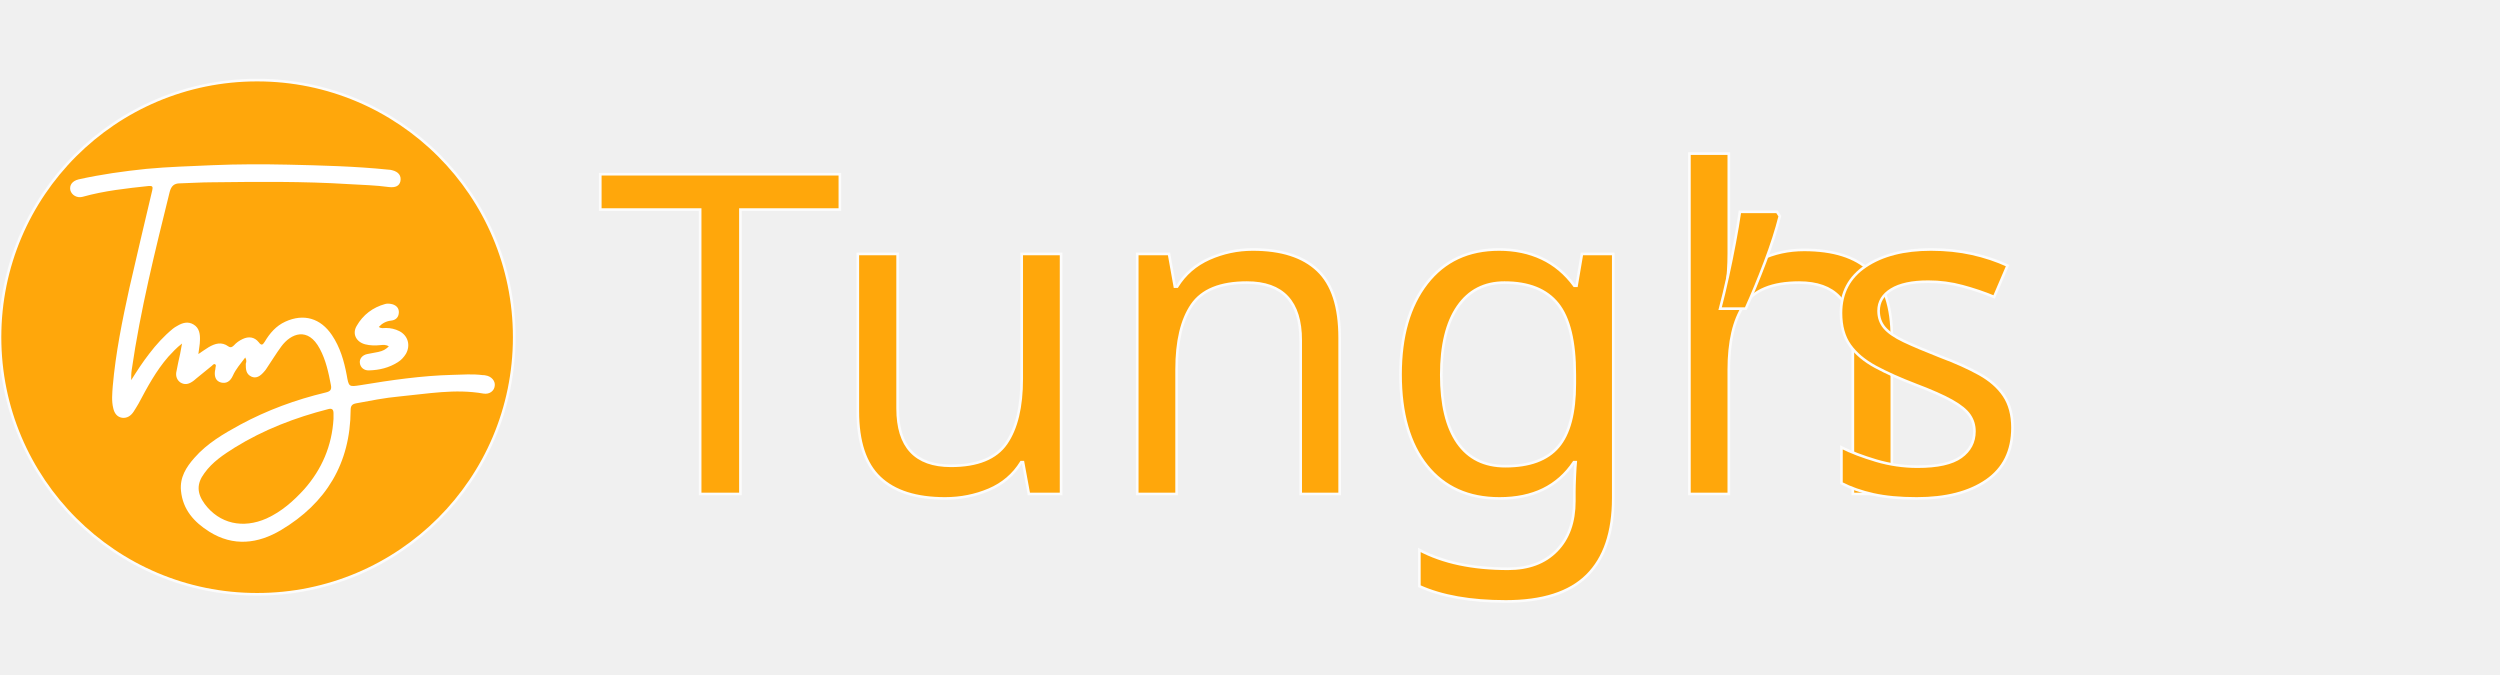
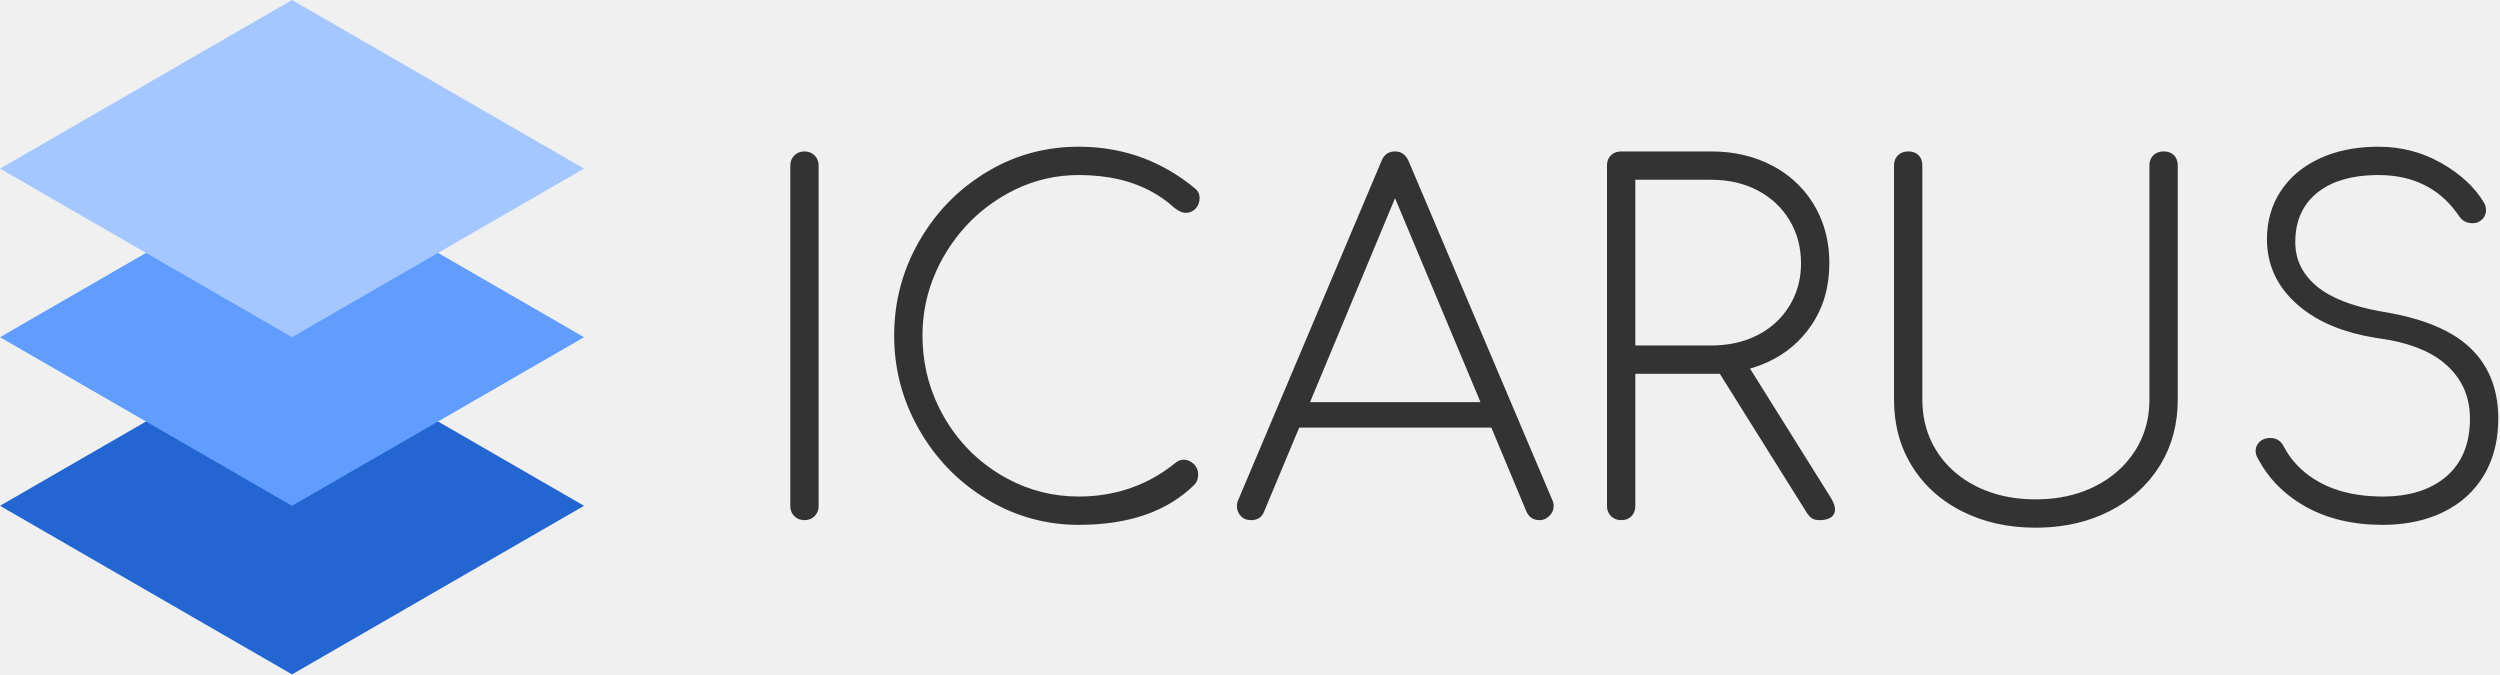
- <svg xmlns="http://www.w3.org/2000/svg" version="1.1" id="레이어_1" x="0px" y="0px" viewBox="0 0 949 256" style="enable-background:new 0 0 949 256;" xml:space="preserve">
-   <style type="text/css">
- 	.st0{fill:#FFA70B;stroke:#FCFCFC;stroke-miterlimit:10;}
- 	.st1{font-family:'D2Coding';}
- 	.st2{font-size:170px;}
- 	.st3{font-family:'BMDoHyeon-OTF-KSCpc-EUC-H';}
- 	.st4{font-size:150px;}
- 	.st5{fill:#FFFFFF;}
- </style>
-   <text transform="matrix(1 0 0 1 226.1613 187.5118)">
-     <tspan x="0" y="0" class="st0 st1 st2">Tungh</tspan>
-     <tspan x="425" y="0" class="st0 st3 st4">’</tspan>
-     <tspan x="464" y="0" class="st0 st1 st2">s</tspan>
-   </text>
-   <g>
-     <circle class="st0" cx="97.6" cy="128" r="97.6" />
-     <g>
-       <path class="st5" d="M93.1,135.7c-1.8,2.4-3.6,4.4-4.7,6.9c-1,2.2-2.5,3.1-4.5,2.6c-1.9-0.5-2.6-2.1-2.3-4.4    c0.1-0.4,0.2-0.8,0.2-1.2c0.1-0.5,0.3-1-0.1-1.3c-0.5-0.3-0.9,0.2-1.2,0.5c-2,1.6-3.9,3.2-5.9,4.8c-0.6,0.5-1.1,1-1.8,1.4    c-1.4,0.9-2.8,1.1-4.3,0.2c-1.3-0.9-1.8-2.3-1.6-3.8c0.4-2.4,1-4.8,1.5-7.2c0.2-1.1,0.4-2.2,0.7-3.8c-2.2,1.7-3.7,3.4-5.2,5    c-4.7,5.4-8,11.6-11.3,17.8c-0.6,1.1-1.3,2.1-1.9,3.1c-1,1.5-2.4,2.5-4.3,2.3c-2-0.3-3-1.8-3.4-3.6c-0.7-2.8-0.4-5.6-0.2-8.4    c1.1-12.6,3.6-24.9,6.3-37.2c2.8-12.4,5.8-24.8,8.7-37.2c0.3-1.3,0.1-1.7-1.3-1.6c-8.4,0.9-16.9,1.8-25.1,4.1    c-2.1,0.6-4.2-0.6-4.7-2.5c-0.4-1.9,0.7-3.5,3.1-4.1c8.5-1.9,17.1-3.1,25.8-4c8.4-0.8,16.8-1,25.2-1.4c9.5-0.4,19-0.4,28.5-0.2    c12.7,0.3,25.4,0.6,38.1,1.9c0.5,0,1,0.1,1.4,0.2c2.5,0.6,3.6,2.1,3.2,4.2c-0.4,1.8-1.9,2.5-4.4,2.2c-5-0.7-10.1-0.8-15.1-1.1    c-17.4-1.1-34.8-0.9-52.1-0.7c-4,0-8.1,0.3-12.1,0.4c-2.2,0-3.3,1-3.9,3.3c-5.5,22.3-11.1,44.7-14.4,67.5    c-0.2,1.3-0.2,2.6-0.2,3.9c2.2-3.5,4.4-6.9,6.9-10.1c2.6-3.4,5.5-6.6,8.9-9.4c0.5-0.4,1.1-0.8,1.7-1.1c2-1.2,4.1-1.8,6.2-0.5    c2.2,1.3,2.5,3.7,2.4,6c0,1.6-0.4,3.2-0.6,5.2c1.5-1,2.6-1.8,3.9-2.6c2.4-1.4,4.9-2.2,7.5-0.3c0.9,0.6,1.5,0.2,2.1-0.4    c0.9-1,2-1.8,3.3-2.4c2.3-1.1,4.5-0.8,6.1,1.2c1.1,1.5,1.6,0.9,2.3-0.2c1.9-3.2,4.3-6,7.8-7.6c7-3.2,13.4-1.3,17.7,5.1    c3.1,4.6,4.6,9.8,5.6,15.1c0.8,4.6,0.8,4.6,5.3,3.9c11.5-1.9,23.1-3.6,34.9-3.9c3.8-0.1,7.6-0.4,11.5,0.1c0.3,0,0.7,0,1,0.1    c2.2,0.3,3.8,2.1,3.5,4c-0.2,1.9-2,3.3-4.3,2.9c-10.7-1.9-21.3,0.1-31.9,1.1c-5.5,0.5-11,1.6-16.4,2.6c-1.6,0.3-2.1,1-2.1,2.6    c-0.1,20.2-9.3,35.3-26.4,45.5c-8.7,5.2-18.1,6.4-27.3,0.6c-5.7-3.6-10-8.3-10.7-15.5c-0.5-5.1,2-9,5.1-12.5    c4.8-5.5,11-9.1,17.4-12.6c10.2-5.5,21.1-9.5,32.4-12.2c1.7-0.4,2.4-1,2-2.9c-0.9-4.7-1.9-9.4-4.2-13.7c-4.5-8.5-11-5.8-14.6-0.9    c-2,2.7-3.8,5.7-5.7,8.5c-0.2,0.3-0.4,0.6-0.6,0.8c-1.8,2.2-3.3,2.9-5,2.2c-2.2-1-2.2-2.9-2.2-4.9    C93.5,137.4,93.7,136.8,93.1,135.7z M126.6,159c0-0.7,0-1.4,0-2.1c0-1.4-0.5-2-2-1.6c-12.5,3.2-24.5,7.8-35.5,14.6    c-4.3,2.7-8.5,5.5-11.5,9.7c-3,4-2.9,7.6,0.1,11.7c5.6,7.5,14.5,9.5,23.5,5.5c5.7-2.6,10.2-6.6,14.3-11.1    C122.2,178.1,126,169.2,126.6,159z" />
-       <path class="st5" d="M143.8,124.1c0.9,0.7,1.8,0.4,2.7,0.4c1.8,0,3.5,0.4,5.1,1.2c3.3,1.7,4.3,5.4,2.5,8.6    c-0.8,1.3-1.8,2.4-3.1,3.2c-3.3,2.1-7,3-10.9,3.1c-1.9,0.1-3.3-1.1-3.5-2.8c-0.2-1.6,0.9-3,2.8-3.4c1.4-0.3,2.8-0.5,4.2-0.8    c1.8-0.4,2.7-0.9,4-2.1c-1-0.7-2.1-0.6-3.1-0.5c-2,0.2-4,0.2-5.9-0.3c-3.4-0.9-5-4-3.2-7c2.4-4.2,6.1-7,10.8-8.3    c1-0.3,1.9-0.1,2.8,0.1c1.6,0.5,2.5,1.6,2.4,3.2c-0.1,1.7-1.1,2.8-2.9,3C146.6,121.9,145.1,122.7,143.8,124.1z" />
-     </g>
+ <svg xmlns="http://www.w3.org/2000/svg" version="1.1" width="949" height="256" viewbox="0 0 949 256">
+   <path fill="#2366d1" d="M110.851 128L221.703 192L110.851 256L0 192Z" />
+   <path fill="#609dff" d="M110.851 64L221.703 128L110.851 192L0 128Z" />
+   <path fill="#a4c7ff" d="M110.851 0L221.703 64L110.851 128L0 64Z" />
+   <g transform="translate(300, 55.695), scale(0.7)" fill="#333">
+     <path d="M 613.888 10.24 L 613.888 137.216 A 60.705 60.705 0 0 0 613.954 140.055 Q 614.553 152.847 620.602 163.316 A 50.135 50.135 0 0 0 621.696 165.12 A 51.598 51.598 0 0 0 624.562 169.185 Q 631.357 177.897 641.762 183.449 A 63.11 63.11 0 0 0 643.456 184.32 A 61.649 61.649 0 0 0 648.369 186.492 Q 659.467 190.833 672.846 191.198 A 90.809 90.809 0 0 0 675.328 191.232 A 90.563 90.563 0 0 0 678.104 191.19 Q 692.78 190.74 704.7 185.489 A 61.259 61.259 0 0 0 707.2 184.32 Q 721.152 177.408 729.088 165.12 A 49.502 49.502 0 0 0 731.322 161.299 Q 736.63 151.203 736.997 139.036 A 60.335 60.335 0 0 0 737.024 137.216 L 737.024 10.24 A 10.857 10.857 0 0 1 737.062 9.315 Q 737.313 6.384 739.2 4.608 A 7.256 7.256 0 0 1 741.925 2.981 Q 743.196 2.56 744.704 2.56 Q 746.956 2.56 748.602 3.369 A 6.472 6.472 0 0 1 750.336 4.608 Q 752.167 6.439 752.361 9.499 A 11.729 11.729 0 0 1 752.384 10.24 L 752.384 137.216 Q 752.384 156.807 743.135 172.194 A 64.077 64.077 0 0 1 742.528 173.184 Q 732.672 188.928 715.136 197.76 Q 698.912 205.931 678.635 206.543 A 109.71 109.71 0 0 1 675.328 206.592 Q 653.056 206.592 635.52 197.76 A 77.835 77.835 0 0 1 632.828 196.338 Q 618.963 188.661 610.337 176.346 A 65.778 65.778 0 0 1 608.256 173.184 Q 598.528 157.44 598.528 137.216 L 598.528 10.24 A 10.857 10.857 0 0 1 598.566 9.315 Q 598.817 6.384 600.704 4.608 A 7.256 7.256 0 0 1 603.429 2.981 Q 604.7 2.56 606.208 2.56 Q 608.46 2.56 610.106 3.369 A 6.472 6.472 0 0 1 611.84 4.608 Q 613.671 6.439 613.865 9.499 A 11.729 11.729 0 0 1 613.888 10.24 Z M 895.488 8.96 A 69.507 69.507 0 0 0 894.88 8.615 Q 879.509 0 861.184 0 A 100.005 100.005 0 0 0 858.79 0.028 Q 842.342 0.422 829.568 6.272 A 61.75 61.75 0 0 0 828.078 6.979 Q 815.456 13.172 808.32 23.936 Q 800.768 35.328 800.768 50.176 Q 800.768 69.697 815.175 83.659 A 59.222 59.222 0 0 0 817.024 85.376 A 60.63 60.63 0 0 0 819.68 87.606 Q 834.727 99.526 859.059 103.529 A 133.91 133.91 0 0 0 861.696 103.936 Q 884.116 107.004 896.419 116.925 A 41.61 41.61 0 0 1 898.432 118.656 A 43.592 43.592 0 0 1 899.28 119.455 Q 910.848 130.653 910.848 147.456 Q 910.848 167.68 898.176 178.688 A 39.281 39.281 0 0 1 893.72 182.034 Q 882.522 189.266 865.531 189.672 A 85.481 85.481 0 0 1 863.488 189.696 A 102.18 102.18 0 0 1 861.3 189.673 Q 845.567 189.336 833.654 184.112 A 55.097 55.097 0 0 1 830.592 182.656 A 56.619 56.619 0 0 1 829.066 181.842 Q 818.274 175.871 811.94 166.114 A 47.528 47.528 0 0 1 809.984 162.816 A 12.115 12.115 0 0 0 809.808 162.46 Q 807.734 158.428 803.571 158.002 A 9.942 9.942 0 0 0 802.56 157.952 A 12.194 12.194 0 0 0 802.217 157.957 Q 798.871 158.051 796.8 160 A 7.449 7.449 0 0 0 796.119 160.731 Q 794.934 162.191 794.688 164.094 A 8.003 8.003 0 0 0 794.624 165.12 A 6.218 6.218 0 0 0 794.708 166.137 Q 794.803 166.708 795.004 167.28 A 7.895 7.895 0 0 0 795.392 168.192 A 65.044 65.044 0 0 0 796.099 169.546 Q 804.091 184.419 819.055 193.615 A 74.4 74.4 0 0 0 821.76 195.2 Q 839.424 205.056 863.488 205.056 Q 879.548 205.056 892.299 199.951 A 62.036 62.036 0 0 0 896.384 198.144 Q 910.592 191.232 918.4 178.176 A 51.186 51.186 0 0 0 920.533 174.225 Q 926.208 162.515 926.208 147.456 A 72.811 72.811 0 0 0 926.178 145.354 Q 925.592 125.061 913.589 111.755 A 49.8 49.8 0 0 0 911.36 109.44 Q 896.512 94.976 864.256 89.6 A 157.882 157.882 0 0 1 862.446 89.288 Q 839.242 85.142 827.904 75.776 A 41.218 41.218 0 0 1 826.977 74.987 Q 816.128 65.472 816.128 51.712 A 49.293 49.293 0 0 1 816.128 51.578 Q 816.175 34.522 828.032 24.96 A 35.234 35.234 0 0 1 828.891 24.289 Q 840.118 15.794 859.213 15.381 A 91.194 91.194 0 0 1 861.184 15.36 A 73.044 73.044 0 0 1 862.037 15.365 Q 888.747 15.677 903.514 35.593 A 59.37 59.37 0 0 1 904.96 37.632 Q 907.22 41.022 911.076 41.419 A 10.261 10.261 0 0 0 912.128 41.472 A 14.543 14.543 0 0 0 912.743 41.459 Q 914.336 41.392 915.2 40.96 A 10.655 10.655 0 0 0 915.336 40.891 Q 916.348 40.366 917.135 39.681 A 7.607 7.607 0 0 0 918.4 38.272 Q 919.197 37.122 919.442 35.787 A 6.761 6.761 0 0 0 919.552 34.56 Q 919.552 32.256 918.528 30.464 Q 911.104 17.92 895.488 8.96 Z M 160.311 0.068 A 110.648 110.648 0 0 0 156.416 0 Q 131.565 0 110.402 11.483 A 99.343 99.343 0 0 0 106.112 13.952 A 109.009 109.009 0 0 0 104.543 14.926 Q 84.677 27.489 72.14 47.479 A 111.393 111.393 0 0 0 69.76 51.456 Q 56.32 75.008 56.32 102.4 Q 56.32 127.331 67.56 149.187 A 107.592 107.592 0 0 0 69.888 153.472 Q 83.456 177.152 106.496 191.104 A 103.444 103.444 0 0 0 108.082 192.045 Q 130.459 205.056 156.416 205.056 Q 197.376 205.056 219.392 183.04 Q 220.918 181.296 221.145 178.624 A 11.364 11.364 0 0 0 221.184 177.664 Q 221.184 174.906 219.514 172.852 A 8.614 8.614 0 0 0 218.752 172.032 A 10.501 10.501 0 0 0 218.638 171.925 Q 216.248 169.728 213.248 169.728 A 6.244 6.244 0 0 0 211.549 169.961 Q 210.906 170.141 210.291 170.463 A 7.508 7.508 0 0 0 209.408 171.008 Q 186.624 189.696 156.416 189.696 Q 135.765 189.696 117.743 180.022 A 87.237 87.237 0 0 1 114.048 177.92 Q 94.464 166.144 83.072 146.048 Q 72.704 127.758 71.772 106.604 A 95.549 95.549 0 0 1 71.68 102.4 Q 71.68 79.616 83.2 59.52 A 97.348 97.348 0 0 1 83.35 59.26 Q 94.847 39.346 114.304 27.392 A 88.056 88.056 0 0 1 117.155 25.713 Q 133.663 16.406 152.218 15.466 A 82.911 82.911 0 0 1 156.416 15.36 A 117.212 117.212 0 0 1 156.817 15.361 Q 180.184 15.441 196.829 24.848 A 63.01 63.01 0 0 1 207.872 32.768 A 23.034 23.034 0 0 0 208.339 33.158 Q 211.641 35.84 214.272 35.84 A 9.974 9.974 0 0 0 214.911 35.82 Q 217.343 35.664 219.009 34.296 A 6.873 6.873 0 0 0 219.904 33.408 A 9.994 9.994 0 0 0 220.133 33.126 Q 221.952 30.799 221.952 27.904 A 8.988 8.988 0 0 0 221.929 27.259 Q 221.724 24.398 219.648 22.784 A 110.881 110.881 0 0 0 219.543 22.697 Q 193.686 1.244 160.311 0.068 Z M 551.168 198.4 L 504.064 123.136 L 499.456 123.136 L 458.24 123.136 L 458.24 194.816 Q 458.24 198.144 456.192 200.32 Q 454.232 202.403 450.865 202.492 A 11.487 11.487 0 0 1 450.56 202.496 Q 447.452 202.496 445.349 200.598 A 7.871 7.871 0 0 1 445.056 200.32 A 7.525 7.525 0 0 1 444.182 199.275 Q 442.889 197.403 442.88 194.85 A 10.179 10.179 0 0 1 442.88 194.816 L 442.88 10.24 A 10.857 10.857 0 0 1 442.918 9.315 Q 443.169 6.384 445.056 4.608 A 7.256 7.256 0 0 1 447.781 2.981 Q 449.052 2.56 450.56 2.56 L 499.456 2.56 Q 517.888 2.56 532.48 10.24 Q 545.954 17.332 553.971 29.662 A 58.968 58.968 0 0 1 555.264 31.744 A 56.737 56.737 0 0 1 560.414 43.13 Q 563.456 52.468 563.456 63.232 Q 563.456 82.2 553.946 96.465 A 56.692 56.692 0 0 1 551.808 99.456 A 58.849 58.849 0 0 1 549.212 102.618 Q 538.621 114.637 522.253 119.779 A 72.195 72.195 0 0 1 520.448 120.32 L 564.48 190.72 Q 566.528 194.304 566.528 196.608 A 6.599 6.599 0 0 1 566.478 197.436 Q 566.253 199.208 565.035 200.395 A 5.625 5.625 0 0 1 564.352 200.96 A 6.473 6.473 0 0 1 563.547 201.443 Q 561.472 202.496 558.08 202.496 Q 555.751 202.496 554.27 201.649 A 4.911 4.911 0 0 1 553.984 201.472 Q 552.654 200.585 551.515 198.93 A 14.447 14.447 0 0 1 551.168 198.4 Z M 399.104 197.632 L 380.16 152.32 L 275.968 152.32 L 257.024 197.632 Q 255.324 202.248 250.396 202.483 A 11.297 11.297 0 0 1 249.856 202.496 A 10.258 10.258 0 0 1 248.931 202.455 Q 246.143 202.203 244.4 200.383 A 6.997 6.997 0 0 1 244.224 200.192 A 8.678 8.678 0 0 1 243.477 199.224 Q 242.176 197.264 242.176 194.816 A 7.805 7.805 0 0 1 242.282 193.521 A 7.181 7.181 0 0 1 242.944 191.488 L 320.512 7.936 A 12.196 12.196 0 0 1 320.852 7.129 Q 322.805 2.936 327.14 2.591 A 10.038 10.038 0 0 1 327.936 2.56 A 9.004 9.004 0 0 1 328.947 2.615 Q 333.29 3.106 335.36 7.936 L 413.184 191.488 Q 413.952 193.024 413.952 194.816 A 7.64 7.64 0 0 1 413.846 196.101 Q 413.457 198.383 411.648 200.192 A 9.044 9.044 0 0 1 410.871 200.886 Q 409.083 202.303 406.879 202.473 A 7.908 7.908 0 0 1 406.272 202.496 A 9.93 9.93 0 0 1 405.339 202.453 Q 400.96 202.04 399.104 197.632 Z M 15.36 10.24 L 15.36 194.816 Q 15.36 197.924 13.462 200.027 A 7.871 7.871 0 0 1 13.184 200.32 A 7.525 7.525 0 0 1 12.139 201.194 Q 10.267 202.487 7.714 202.496 A 10.179 10.179 0 0 1 7.68 202.496 Q 4.572 202.496 2.469 200.598 A 7.871 7.871 0 0 1 2.176 200.32 A 7.525 7.525 0 0 1 1.302 199.275 Q 0.009 197.403 0 194.85 A 10.179 10.179 0 0 1 0 194.816 L 0 10.24 Q 0 7.132 1.898 5.029 A 7.871 7.871 0 0 1 2.176 4.736 A 7.525 7.525 0 0 1 3.221 3.862 Q 5.093 2.569 7.646 2.56 A 10.179 10.179 0 0 1 7.68 2.56 Q 10.788 2.56 12.891 4.458 A 7.871 7.871 0 0 1 13.184 4.736 A 7.525 7.525 0 0 1 14.058 5.781 Q 15.351 7.653 15.36 10.206 A 10.179 10.179 0 0 1 15.36 10.24 Z M 281.856 138.496 L 374.272 138.496 L 327.936 27.904 L 281.856 138.496 Z M 458.24 107.776 L 499.456 107.776 Q 510.418 107.776 519.519 104.362 A 48.175 48.175 0 0 0 524.544 102.144 A 47.471 47.471 0 0 0 527.059 100.761 Q 534.75 96.219 539.878 89.183 A 43.678 43.678 0 0 0 541.824 86.272 Q 547.436 77.109 548.027 65.896 A 50.673 50.673 0 0 0 548.096 63.232 Q 548.096 50.176 541.824 39.808 Q 535.552 29.44 524.544 23.68 Q 513.536 17.92 499.456 17.92 L 458.24 17.92 L 458.24 107.776 Z" vector-effect="non-scaling-stroke" />
  </g>
</svg>
